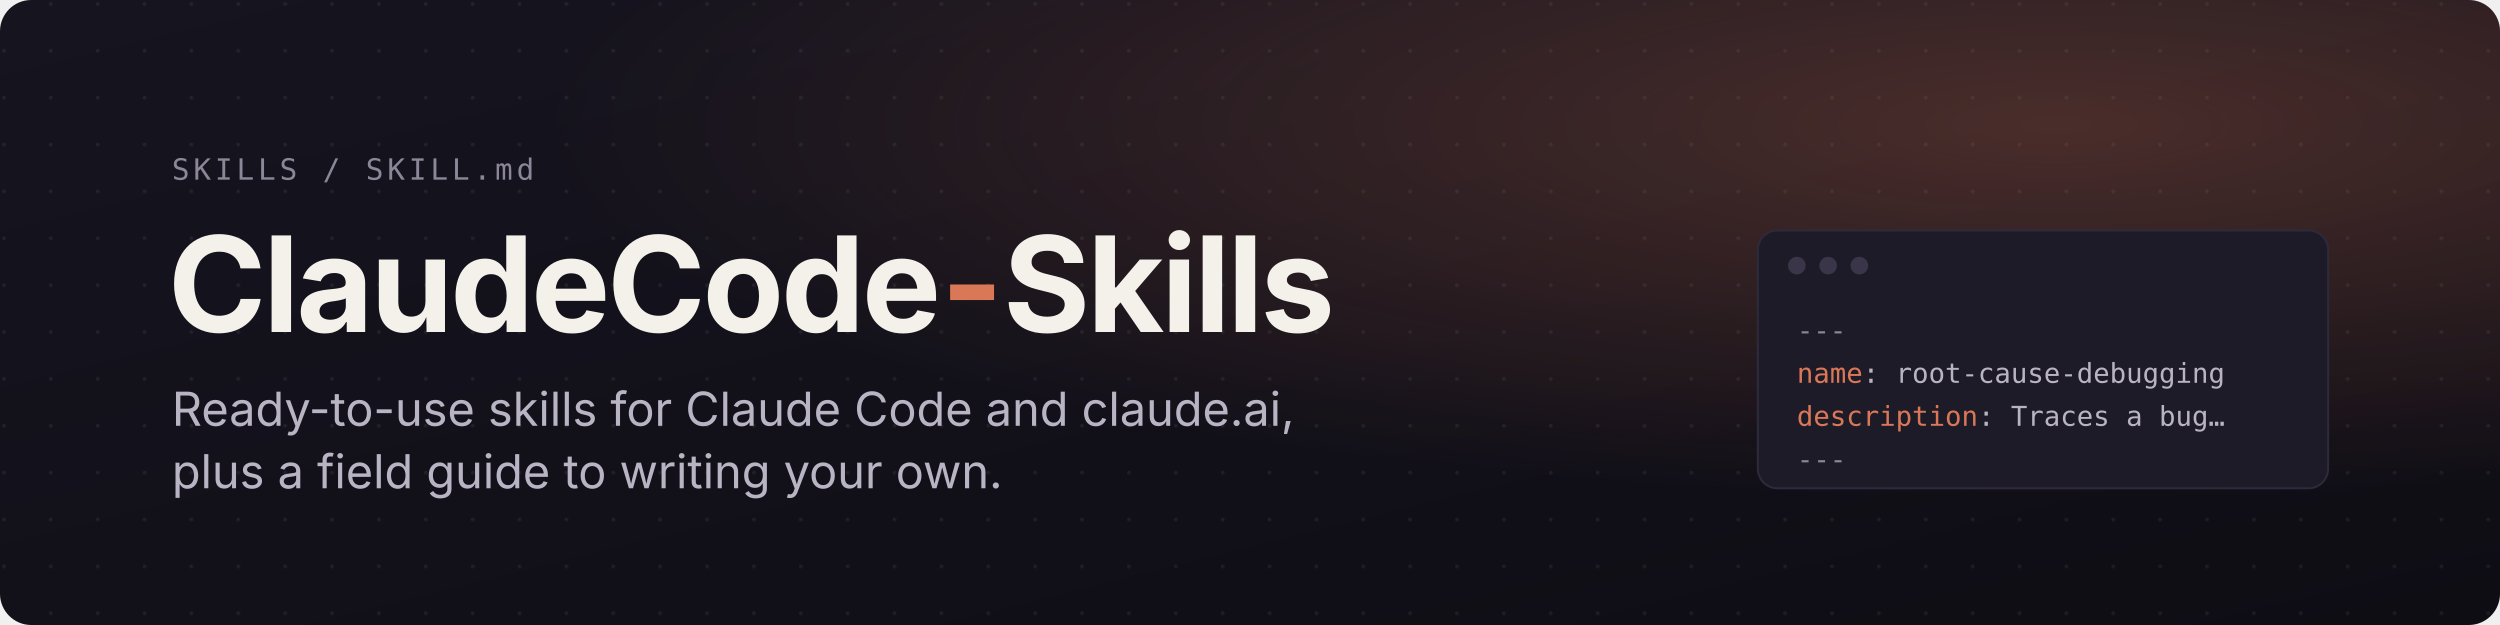
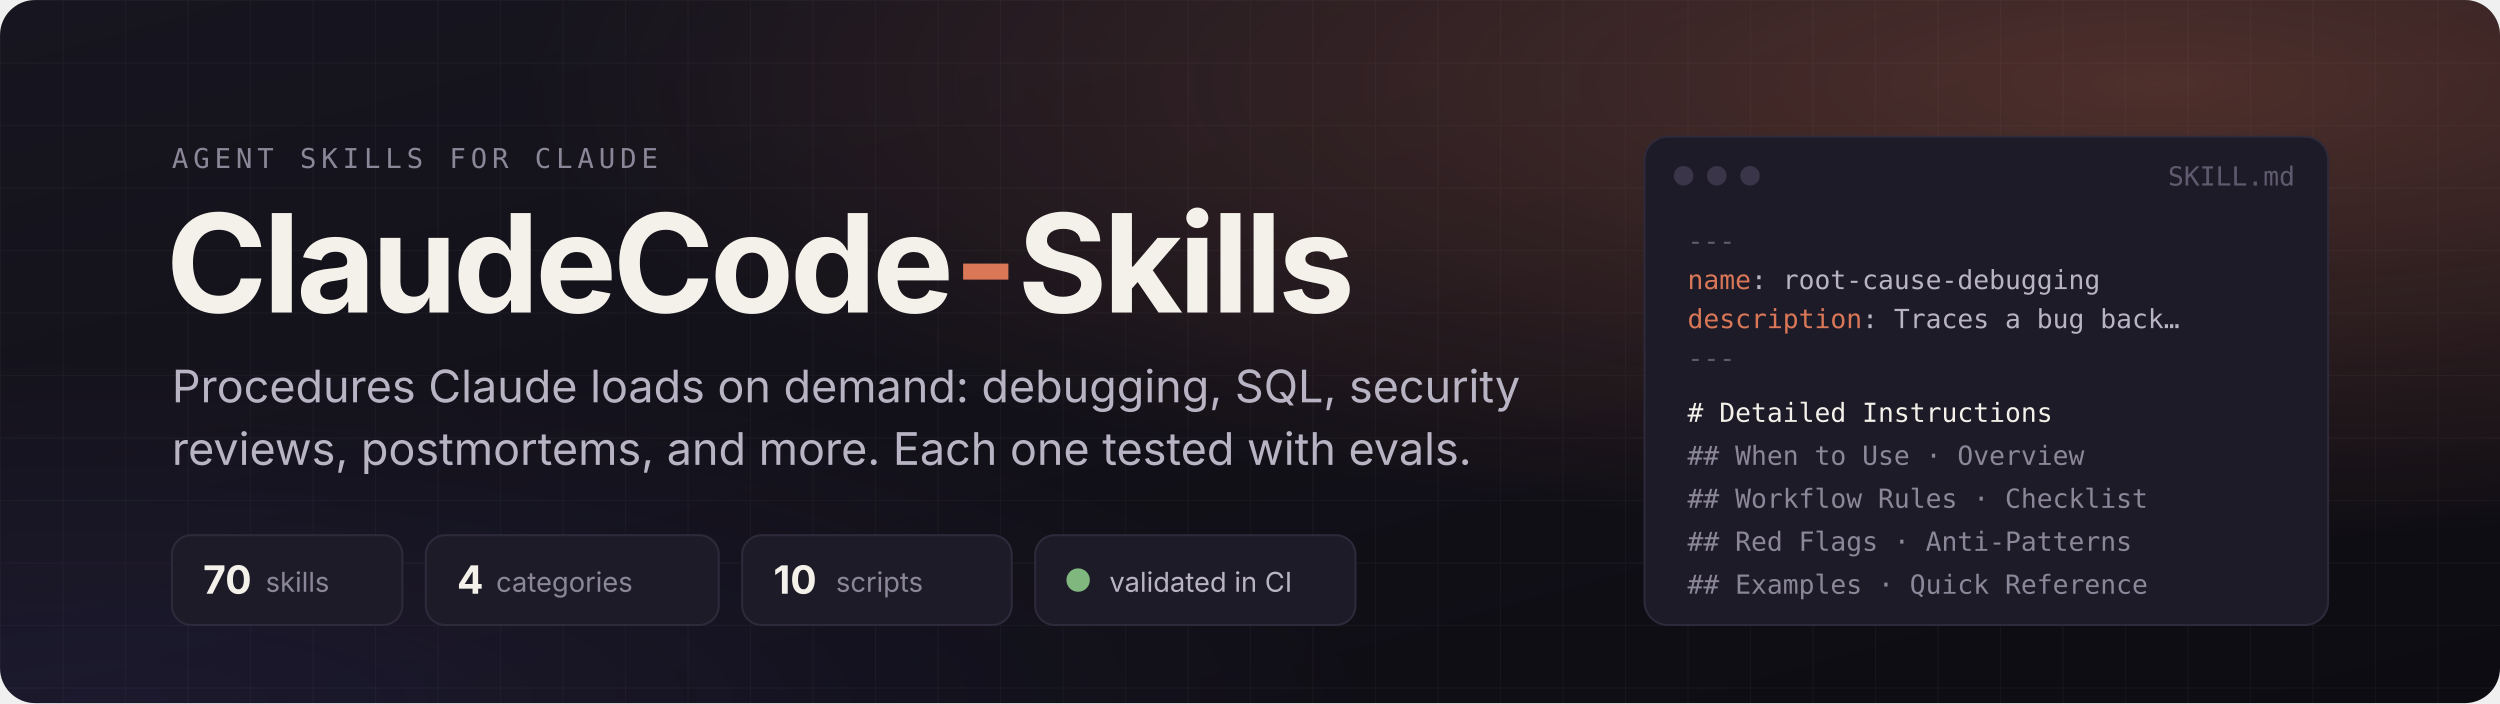
- <svg xmlns="http://www.w3.org/2000/svg" width="1280" height="320" viewBox="0 0 1280 320" role="img" aria-labelledby="title desc">
+ <svg xmlns="http://www.w3.org/2000/svg" width="1280" height="360" viewBox="0 0 1280 360" role="img" aria-labelledby="title desc">
  <defs>
    <linearGradient id="bg" x1="0" y1="0" x2="1" y2="1">
-       <stop offset="0" stop-color="#16141F" />
-       <stop offset="1" stop-color="#0E0D14" />
+       <stop offset="0" stop-color="#17151F" />
+       <stop offset="1" stop-color="#0D0C12" />
    </linearGradient>
-     <radialGradient id="glow" cx="0.82" cy="0.2" r="0.6">
-       <stop offset="0" stop-color="#D97757" stop-opacity="0.28" />
+     <radialGradient id="glow" cx="0.86" cy="0.12" r="0.65">
+       <stop offset="0" stop-color="#D97757" stop-opacity="0.30" />
      <stop offset="1" stop-color="#D97757" stop-opacity="0" />
    </radialGradient>
-     <pattern id="dots" width="24" height="24" patternUnits="userSpaceOnUse">
-       <circle cx="2" cy="2" r="1" fill="#FFFFFF" fill-opacity="0.06" />
+     <radialGradient id="glow2" cx="0.05" cy="1" r="0.5">
+       <stop offset="0" stop-color="#6A5ACD" stop-opacity="0.12" />
+       <stop offset="1" stop-color="#6A5ACD" stop-opacity="0" />
+     </radialGradient>
+     <pattern id="grid" width="32" height="32" patternUnits="userSpaceOnUse">
+       <path d="M32 0H0V32" fill="none" stroke="#FFFFFF" stroke-opacity="0.035" />
    </pattern>
  </defs>
-   <rect width="1280" height="320" rx="16" fill="url(#bg)" />
-   <rect width="1280" height="320" rx="16" fill="url(#dots)" />
-   <rect width="1280" height="320" rx="16" fill="url(#glow)" />
-   <g font-family="ui-monospace, SFMono-Regular, Menlo, Consolas, monospace" font-size="15" fill="#8B8798">
-     <text x="88" y="92" letter-spacing="2">SKILLS / SKILL.md</text>
+   <rect width="1280" height="360" rx="18" fill="url(#bg)" />
+   <rect width="1280" height="360" rx="18" fill="url(#grid)" />
+   <rect width="1280" height="360" rx="18" fill="url(#glow)" />
+   <rect width="1280" height="360" rx="18" fill="url(#glow2)" />
+   <g font-family="ui-monospace, SFMono-Regular, Menlo, Consolas, monospace" font-size="14" fill="#8B8798" letter-spacing="2.5">
+     <text x="88" y="86">AGENT SKILLS FOR CLAUDE</text>
  </g>
  <g font-family="Inter, -apple-system, 'Segoe UI', Helvetica, Arial, sans-serif">
-     <text x="86" y="170" font-size="68" font-weight="700" fill="#F4F1EA" letter-spacing="-1.5">ClaudeCode<tspan fill="#D97757">-</tspan>Skills</text>
-     <text x="88" y="218" font-size="24" fill="#B9B4C4">Ready-to-use skills for Claude Code and claude.ai,</text>
-     <text x="88" y="250" font-size="24" fill="#B9B4C4">plus a field guide to writing your own.</text>
+     <text x="85" y="160" font-size="70" font-weight="700" fill="#F4F1EA" letter-spacing="-2">ClaudeCode<tspan fill="#D97757">-</tspan>Skills</text>
+     <text x="88" y="206" font-size="23" fill="#B9B4C4">Procedures Claude loads on demand: debugging, SQL, security</text>
+     <text x="88" y="238" font-size="23" fill="#B9B4C4">reviews, postmortems, and more. Each one tested with evals.</text>
  </g>
-   <g font-family="ui-monospace, SFMono-Regular, Menlo, Consolas, monospace" font-size="14">
-     <g transform="translate(900 118)">
-       <rect width="292" height="132" rx="10" fill="#1E1B29" stroke="#2E2A3B" />
-       <circle cx="20" cy="18" r="4.5" fill="#3A3548" />
-       <circle cx="36" cy="18" r="4.5" fill="#3A3548" />
-       <circle cx="52" cy="18" r="4.5" fill="#3A3548" />
-       <text x="20" y="56" fill="#8B8798">---</text>
-       <text x="20" y="78" fill="#D97757">name<tspan fill="#B9B4C4">: root-cause-debugging</tspan>
+   <g font-family="Inter, -apple-system, 'Segoe UI', Helvetica, Arial, sans-serif">
+     <g transform="translate(88 274)">
+       <rect width="118" height="46" rx="10" fill="#1E1B29" stroke="#2E2A3B" />
+       <text x="16" y="30" font-size="20" font-weight="700" fill="#F4F1EA">70</text>
+       <text x="48" y="29" font-size="14" fill="#8B8798">skills</text>
+     </g>
+     <g transform="translate(218 274)">
+       <rect width="150" height="46" rx="10" fill="#1E1B29" stroke="#2E2A3B" />
+       <text x="16" y="30" font-size="20" font-weight="700" fill="#F4F1EA">4</text>
+       <text x="36" y="29" font-size="14" fill="#8B8798">categories</text>
+     </g>
+     <g transform="translate(380 274)">
+       <rect width="138" height="46" rx="10" fill="#1E1B29" stroke="#2E2A3B" />
+       <text x="16" y="30" font-size="20" font-weight="700" fill="#F4F1EA">10</text>
+       <text x="48" y="29" font-size="14" fill="#8B8798">scripts</text>
+     </g>
+     <g transform="translate(530 274)">
+       <rect width="164" height="46" rx="10" fill="#1E1B29" stroke="#2E2A3B" />
+       <circle cx="22" cy="23" r="6" fill="#7FB77E" />
+       <text x="38" y="29" font-size="14" fill="#B9B4C4">validated in CI</text>
+     </g>
+   </g>
+   <g font-family="ui-monospace, SFMono-Regular, Menlo, Consolas, monospace" font-size="13.5">
+     <g transform="translate(842 70)">
+       <rect width="350" height="250" rx="12" fill="#1E1B29" stroke="#2E2A3B" />
+       <circle cx="20" cy="20" r="5" fill="#3A3548" />
+       <circle cx="37" cy="20" r="5" fill="#3A3548" />
+       <circle cx="54" cy="20" r="5" fill="#3A3548" />
+       <text x="268" y="25" fill="#5F5A6E">SKILL.md</text>
+       <text x="22" y="58" fill="#5F5A6E">---</text>
+       <text x="22" y="78" fill="#D97757">name<tspan fill="#B9B4C4">: root-cause-debugging</tspan>
      </text>
-       <text x="20" y="100" fill="#D97757">description<tspan fill="#B9B4C4">: Traces a bug…</tspan>
+       <text x="22" y="98" fill="#D97757">description<tspan fill="#B9B4C4">: Traces a bug back…</tspan>
      </text>
-       <text x="20" y="122" fill="#8B8798">---</text>
+       <text x="22" y="118" fill="#5F5A6E">---</text>
+       <text x="22" y="146" fill="#F4F1EA"># Detailed Instructions</text>
+       <text x="22" y="168" fill="#8B8798">## When to Use · Overview</text>
+       <text x="22" y="190" fill="#8B8798">## Workflow Rules · Checklist</text>
+       <text x="22" y="212" fill="#8B8798">## Red Flags · Anti-Patterns</text>
+       <text x="22" y="234" fill="#8B8798">## Examples · Quick Reference</text>
    </g>
  </g>
</svg>
